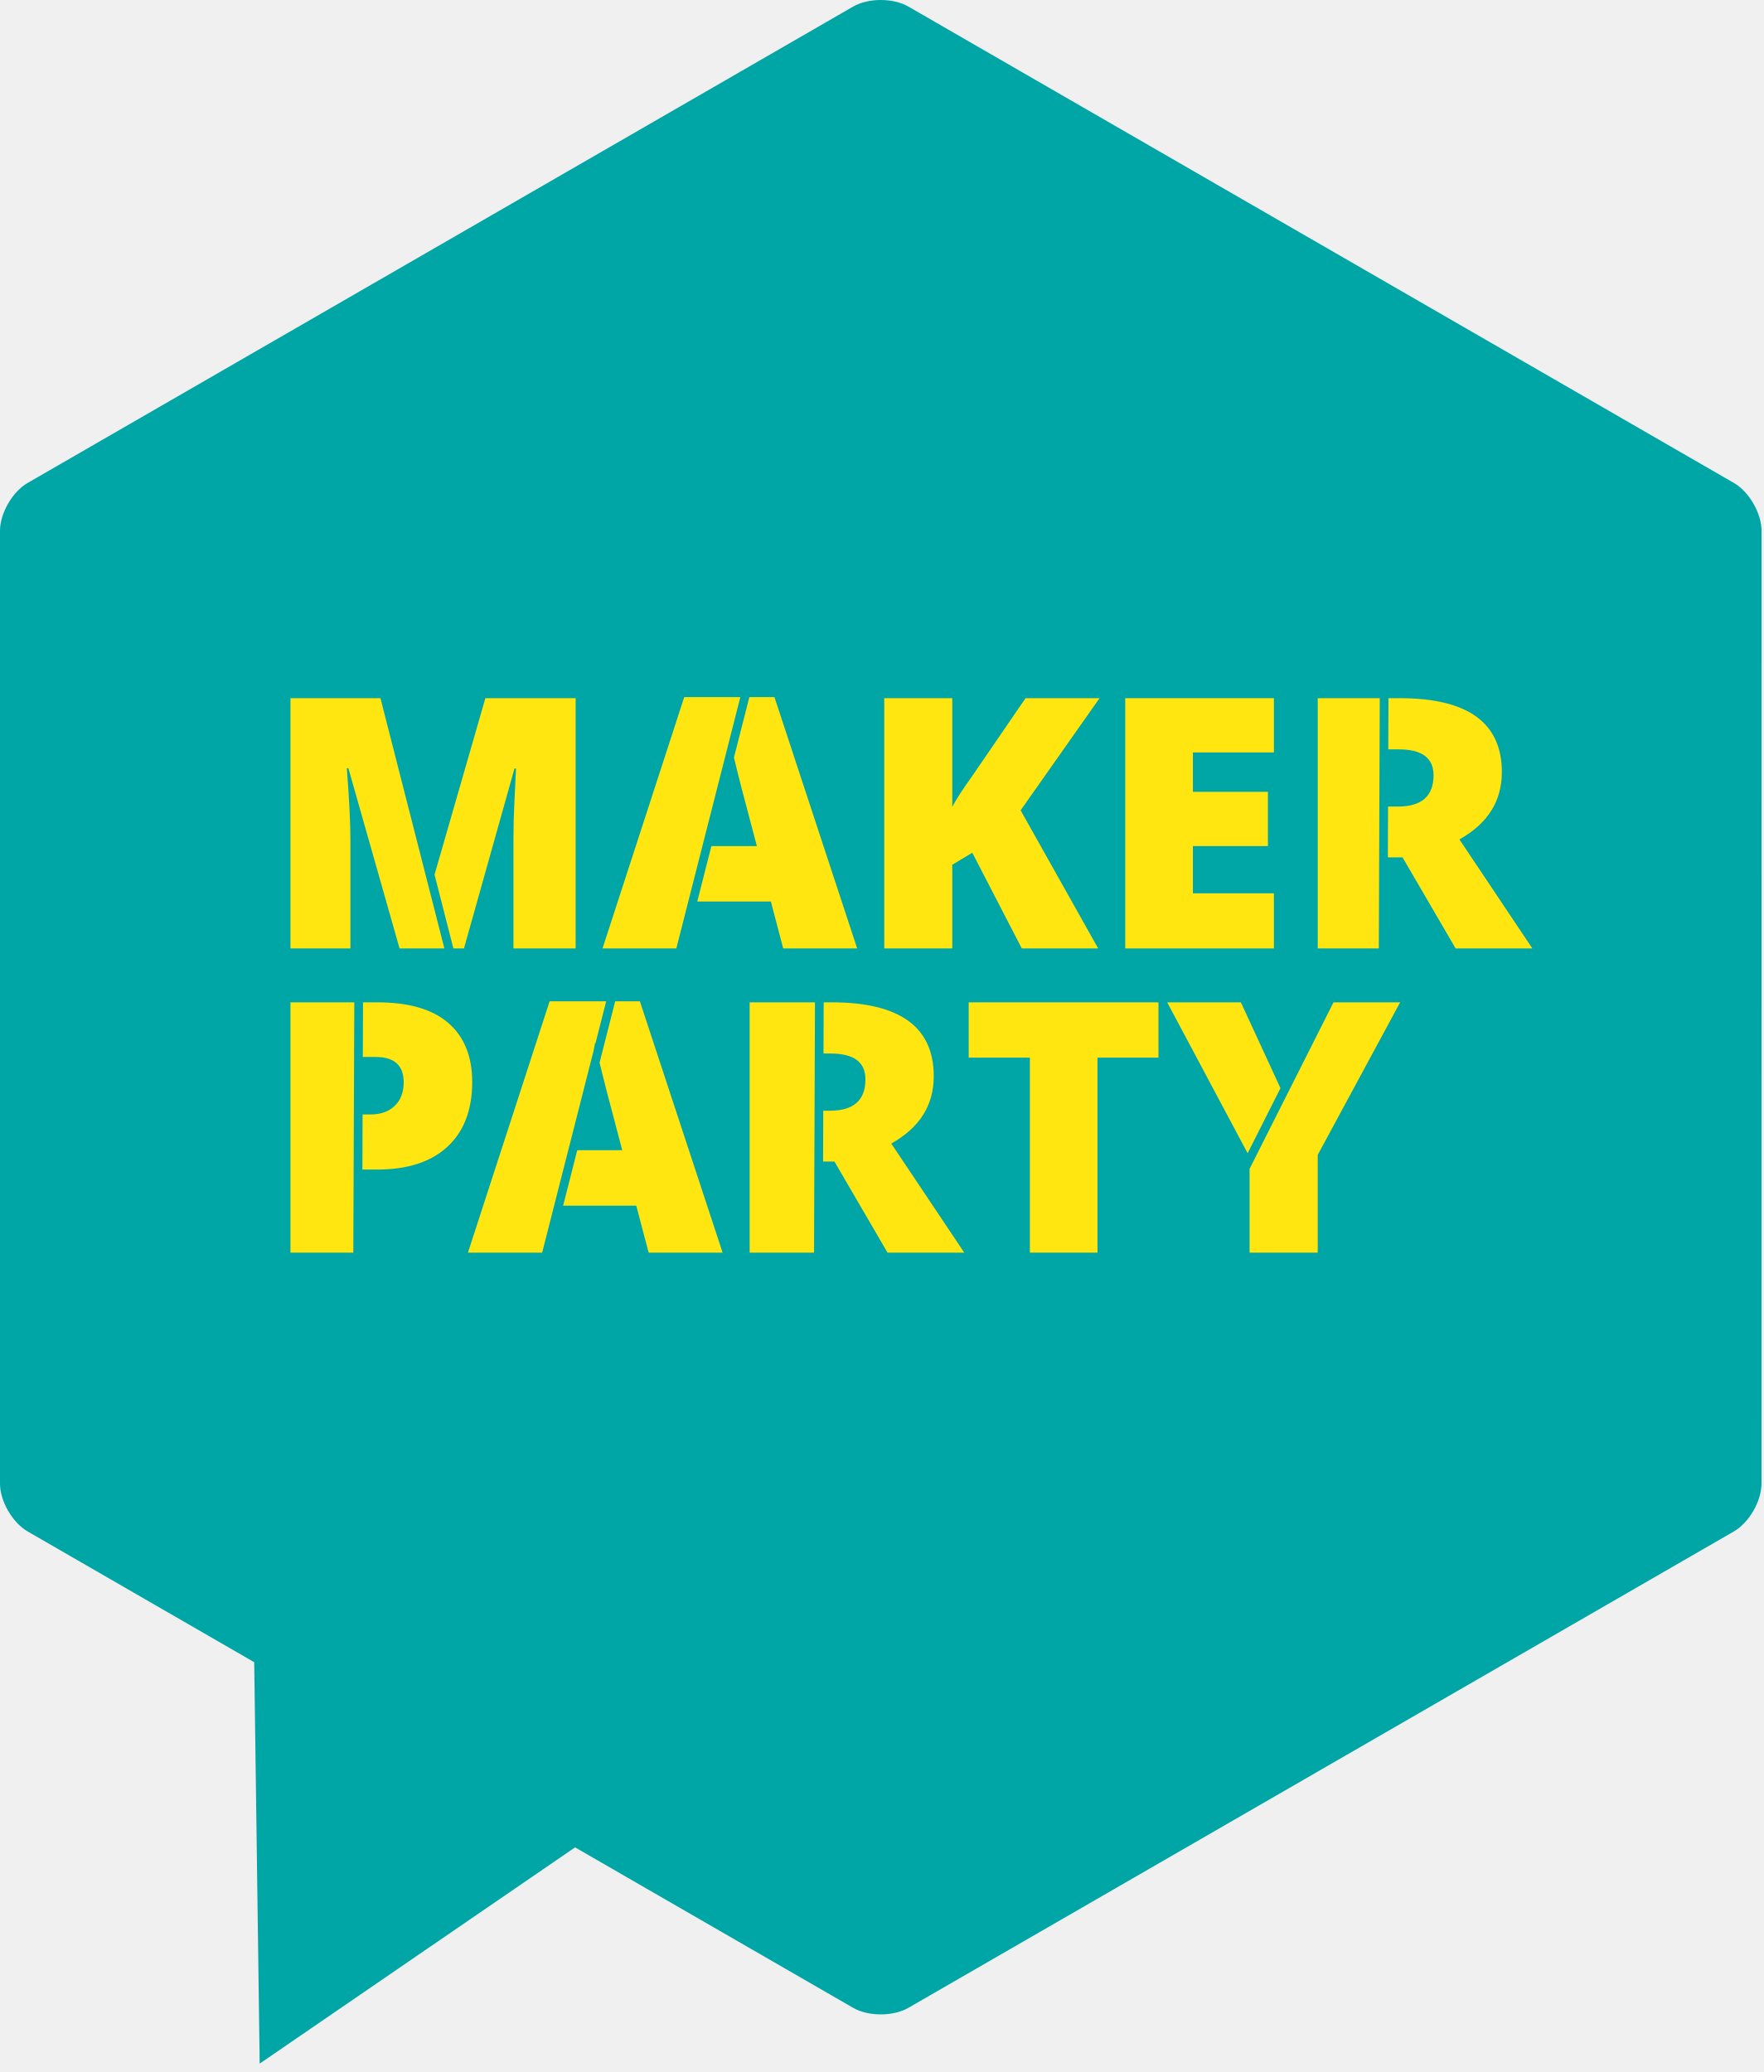
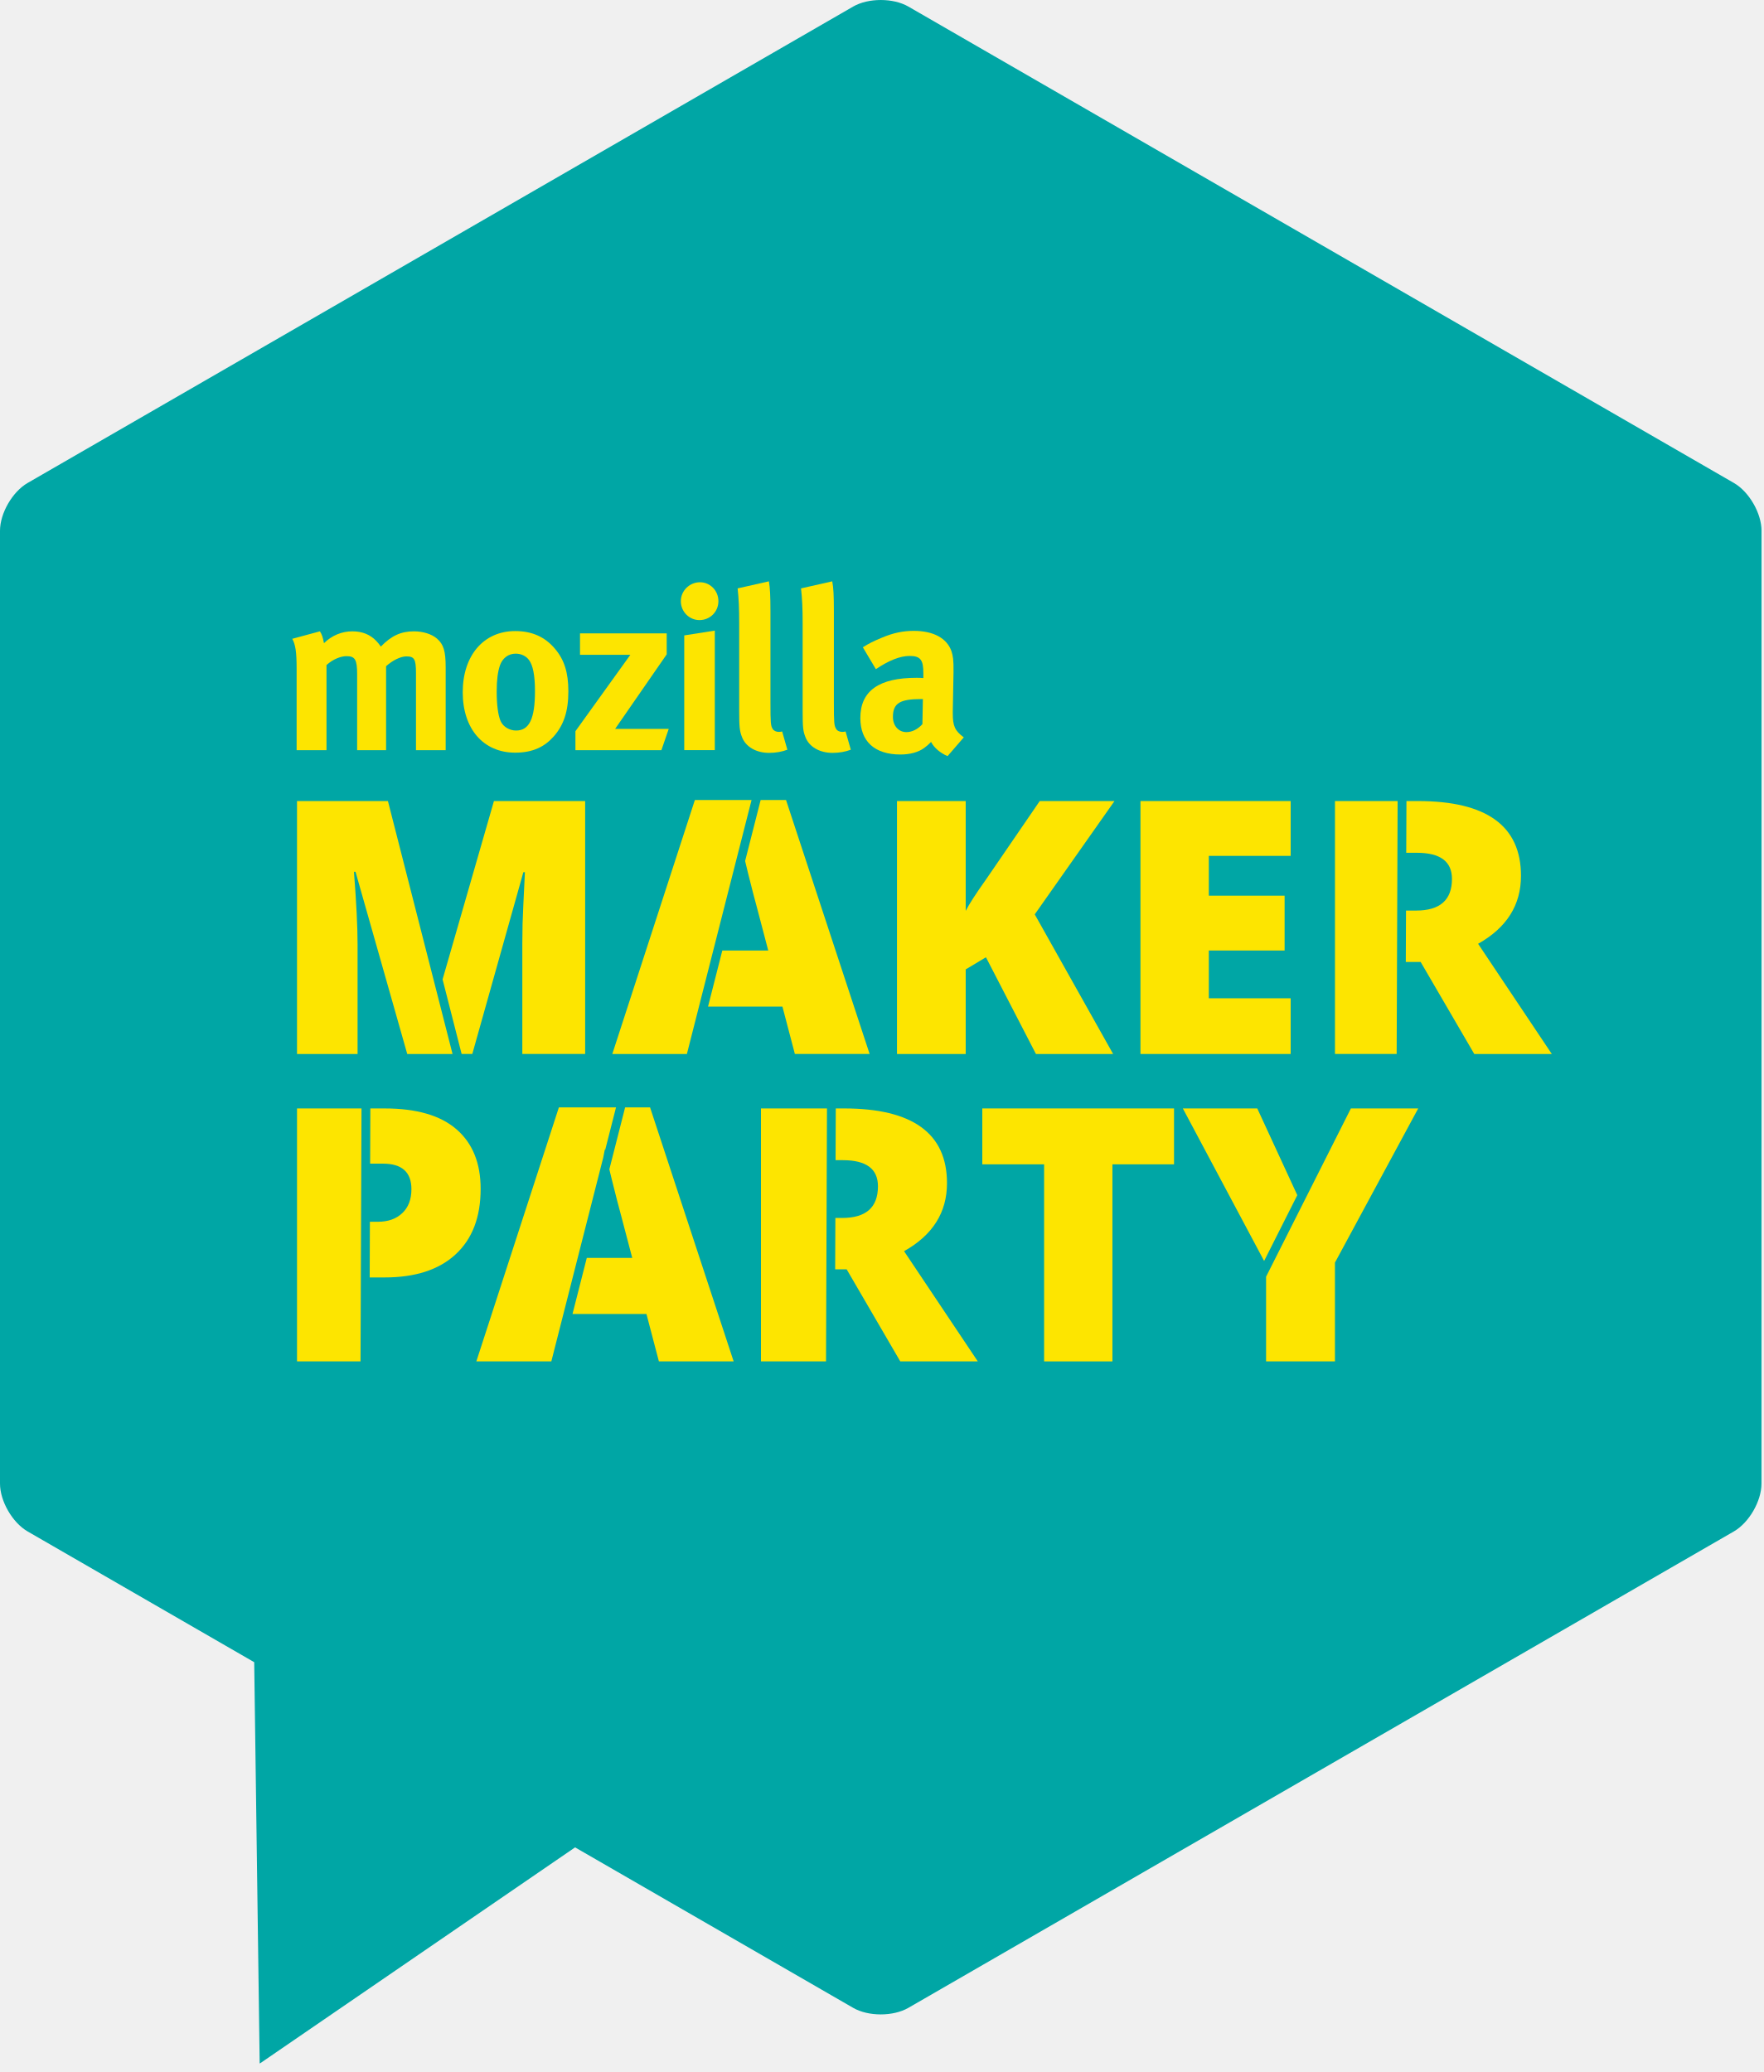
- <svg xmlns="http://www.w3.org/2000/svg" width="160px" height="188px" viewBox="0 0 160 188" version="1.1">
-   <defs />
-   <g id="Wireframing" stroke="none" stroke-width="1" fill="none" fill-rule="evenodd">
-     <g id="1200px---Desktop-Homepage-Copy-5" transform="translate(-916, -549)">
-       <g id="MakerPartyLogo-2" transform="translate(916, 549)">
-         <path d="M157.295,43.82 L82.407,0.597 C81.028,-0.199 78.772,-0.199 77.394,0.597 L2.506,43.82 C1.128,44.616 0,46.569 0,48.161 L0,134.613 C0,136.204 1.128,138.158 2.506,138.953 L23.061,150.817 L23.558,187.238 L52.17,167.618 L77.394,182.177 C78.772,182.973 81.028,182.973 82.407,182.177 L157.291,138.953 C158.67,138.158 159.798,136.204 159.798,134.613 L159.802,48.161 C159.802,46.569 158.674,44.616 157.295,43.82" id="Fill-1" fill="#00A6A5" />
-         <path d="M86.388,78.46 L88.205,77.374 L92.694,86.056 L99.623,86.056 L92.587,73.523 L99.747,63.348 L93.036,63.348 L88.268,70.307 C87.325,71.633 86.694,72.6 86.388,73.211 L86.388,63.348 L80.217,63.348 L80.217,86.056 L86.388,86.056 L86.388,78.46" id="Fill-2" fill="#FFE611" />
-         <polygon id="Fill-3" fill="#FFE611" points="108.216 81.056 108.216 76.768 115.021 76.768 115.021 71.844 108.216 71.844 108.216 68.271 115.565 68.271 115.565 63.348 102.079 63.348 102.079 86.056 115.565 86.056 115.565 81.056" />
-         <polyline id="Fill-4" fill="#FFE611" points="87.878 95.963 93.428 95.963 93.428 113.656 99.561 113.656 99.561 95.963 105.093 95.963 105.093 90.945 87.878 90.945 87.878 95.963" />
-         <path d="M70.257,63.255 L67.977,63.255 L66.583,68.732 C66.661,69.064 66.748,69.425 66.846,69.824 C67.174,71.139 67.451,72.212 67.679,73.041 L68.66,76.768 L64.535,76.768 L63.253,81.8 L69.933,81.8 L71.05,86.056 L77.761,86.056 L70.257,63.255" id="Fill-5" fill="#FFE611" />
-         <path d="M66.187,67.079 C66.191,67.052 66.197,67.022 66.202,66.997 C66.203,67 66.204,67.006 66.204,67.01 L67.16,63.255 L62.07,63.255 L54.659,86.056 L61.354,86.056 L66.187,67.079" id="Fill-6" fill="#FFE611" />
-         <polyline id="Fill-7" fill="#FFE611" points="116.16 98.732 112.567 90.945 105.884 90.945 113.182 104.64 116.16 98.732" />
-         <polyline id="Fill-8" fill="#FFE611" points="120.973 90.945 113.358 106.052 113.358 113.656 119.541 113.656 119.541 104.786 127.017 90.945 120.973 90.945" />
-         <path d="M53.847,95.344 C53.908,95.045 53.956,94.796 53.992,94.596 C53.998,94.628 54.005,94.665 54.011,94.698 L54.991,90.851 L49.86,90.851 L42.45,113.656 L49.183,113.656 L53.847,95.344" id="Fill-9" fill="#FFE611" />
-         <path d="M58.048,90.851 L55.808,90.851 L54.392,96.415 C54.465,96.722 54.547,97.055 54.637,97.421 C54.963,98.734 55.24,99.81 55.469,100.637 L56.448,104.365 L52.367,104.365 L51.085,109.397 L57.722,109.397 L58.841,113.656 L65.553,113.656 L58.048,90.851" id="Fill-10" fill="#FFE611" />
-         <polyline id="Fill-11" fill="#FFE611" points="125.169 63.348 119.543 63.348 119.543 86.056 125.081 86.056 125.169 63.348" />
-         <path d="M132.394,76.163 C134.962,74.723 136.244,72.688 136.244,70.058 C136.244,65.582 133.159,63.348 126.985,63.348 L125.959,63.348 L125.941,67.993 L126.891,67.993 C128.995,67.993 130.047,68.771 130.047,70.339 C130.047,72.232 128.972,73.181 126.83,73.181 L125.921,73.181 L125.903,77.793 L127.235,77.793 L132.051,86.056 L139.012,86.056 L132.394,76.163" id="Fill-12" fill="#FFE611" />
-         <path d="M44.031,63.348 L39.42,79.359 L41.13,86.056 L42.088,86.056 L46.673,69.732 L46.811,69.732 C46.689,72.195 46.618,73.744 46.601,74.376 C46.589,75.007 46.579,75.582 46.579,76.102 L46.579,86.056 L52.22,86.056 L52.22,63.348 L44.031,63.348" id="Fill-13" fill="#FFE611" />
-         <path d="M36.247,86.056 L40.313,86.056 L34.513,63.348 L26.349,63.348 L26.349,86.056 L31.787,86.056 L31.787,76.193 C31.787,74.651 31.68,72.486 31.463,69.699 L31.603,69.699 L36.247,86.056" id="Fill-14" fill="#FFE611" />
-         <polyline id="Fill-15" fill="#FFE611" points="73.932 90.945 68.007 90.945 68.007 113.656 73.846 113.656 73.932 90.945" />
-         <path d="M80.853,103.76 C83.423,102.32 84.708,100.285 84.708,97.655 C84.708,93.182 81.621,90.945 75.45,90.945 L74.723,90.945 L74.705,95.59 L75.356,95.59 C77.459,95.59 78.51,96.371 78.51,97.932 C78.51,99.829 77.439,100.778 75.294,100.778 L74.686,100.778 L74.668,105.389 L75.699,105.389 L80.513,113.656 L87.475,113.656 L80.853,103.76" id="Fill-16" fill="#FFE611" />
-         <polyline id="Fill-17" fill="#FFE611" points="32.141 90.945 26.349 90.945 26.349 113.656 32.052 113.656 32.141 90.945" />
-         <path d="M40.676,92.824 C39.236,91.572 37.08,90.945 34.212,90.945 L32.934,90.945 L32.915,95.902 L34.072,95.902 C35.769,95.902 36.622,96.665 36.622,98.199 C36.622,99.11 36.348,99.824 35.805,100.34 C35.261,100.859 34.528,101.12 33.606,101.12 L32.894,101.12 L32.875,106.119 L34.212,106.119 C36.968,106.119 39.093,105.43 40.589,104.046 C42.086,102.664 42.837,100.703 42.837,98.167 C42.837,95.859 42.116,94.076 40.676,92.824" id="Fill-18" fill="#FFE611" />
+ <svg xmlns="http://www.w3.org/2000/svg" xmlns:xlink="http://www.w3.org/1999/xlink" width="160px" height="188px" viewBox="0 0 160 188" version="1.1">
+   <defs>
+     <polygon id="path-1" points="159.802 188 159.802 0.762 0 0.762 0 188 159.802 188" />
+   </defs>
+   <g id="Page-1" stroke="none" stroke-width="1" fill="none" fill-rule="evenodd">
+     <g transform="translate(0, -1)">
+       <g id="Group-3" transform="translate(0, 0.238)">
+         <mask id="mask-2" fill="white">
+           <use xlink:href="#path-1" />
+         </mask>
+         <g id="Clip-2" />
+         <path d="M157.295,44.583 L82.407,1.359 C81.028,0.564 78.772,0.564 77.394,1.359 L2.506,44.583 C1.128,45.379 0,47.331 0,48.923 L0,135.375 C0,136.966 1.128,138.919 2.506,139.715 L23.061,151.579 L23.557,188 L52.17,168.381 L77.394,182.94 C78.772,183.736 81.028,183.736 82.407,182.94 L157.291,139.715 C158.669,138.919 159.797,136.966 159.797,135.375 L159.802,48.923 C159.802,47.331 158.674,45.379 157.295,44.583" id="Fill-1" fill="#00A6A5" mask="url(#mask-2)" />
      </g>
+       <path d="M87.606,88.955 L89.443,87.857 L93.978,96.632 L100.979,96.632 L93.869,83.965 L101.104,73.682 L94.323,73.682 L89.505,80.715 C88.553,82.055 87.916,83.032 87.606,83.649 L87.606,73.682 L81.372,73.682 L81.372,96.632 L87.606,96.632 L87.606,88.955 Z" id="Fill-4" fill="#FDE500" />
+       <polygon id="Fill-6" fill="#FDE500" points="117.086 91.578 109.661 91.578 109.661 87.244 116.536 87.244 116.536 82.268 109.661 82.268 109.661 78.657 117.086 78.657 117.086 73.682 103.46 73.682 103.46 96.632 117.086 96.632" />
+       <polygon id="Fill-8" fill="#FDE500" points="89.112 106.644 94.719 106.644 94.719 124.525 100.916 124.525 100.916 106.644 106.505 106.644 106.505 101.572 89.112 101.572" />
+       <path d="M71.307,73.588 L69.004,73.588 L67.595,79.122 C67.674,79.458 67.762,79.823 67.861,80.227 C68.192,81.555 68.472,82.639 68.703,83.478 L69.693,87.244 L65.526,87.244 L64.231,92.331 L70.98,92.331 L72.109,96.631 L78.89,96.631 L71.307,73.588 Z" id="Fill-10" fill="#FDE500" />
+       <path d="M67.195,77.453 C67.199,77.426 67.205,77.395 67.21,77.369 C67.211,77.373 67.212,77.379 67.213,77.383 L68.179,73.589 L63.036,73.589 L55.547,96.632 L62.313,96.632 L67.195,77.453 Z" id="Fill-12" fill="#FDE500" />
+       <polygon id="Fill-14" fill="#FDE500" points="117.687 109.442 114.056 101.572 107.305 101.572 114.678 115.413" />
+       <polygon id="Fill-16" fill="#FDE500" points="122.549 101.573 114.856 116.84 114.856 124.525 121.103 124.525 121.103 115.561 128.656 101.573" />
+       <path d="M54.727,106.018 C54.789,105.717 54.838,105.464 54.874,105.263 C54.88,105.294 54.887,105.332 54.893,105.365 L55.883,101.478 L50.7,101.478 L43.212,124.525 L50.015,124.525 L54.727,106.018 Z" id="Fill-18" fill="#FDE500" />
+       <path d="M58.972,101.478 L56.709,101.478 L55.278,107.1 C55.352,107.411 55.435,107.748 55.526,108.117 C55.855,109.444 56.135,110.531 56.366,111.368 L57.355,115.135 L53.232,115.135 L51.937,120.22 L58.643,120.22 L59.773,124.525 L66.555,124.525 L58.972,101.478 Z" id="Fill-20" fill="#FDE500" />
+       <polygon id="Fill-22" fill="#FDE500" points="126.789 73.682 121.105 73.682 121.105 96.631 126.701 96.631" />
+       <path d="M134.089,86.633 C136.684,85.178 137.98,83.122 137.98,80.463 C137.98,75.94 134.863,73.682 128.625,73.682 L127.589,73.682 L127.57,78.376 L128.529,78.376 C130.655,78.376 131.719,79.162 131.719,80.747 C131.719,82.66 130.632,83.619 128.468,83.619 L127.55,83.619 L127.531,88.281 L128.877,88.281 L133.742,96.632 L140.776,96.632 L134.089,86.633 Z" id="Fill-24" fill="#FDE500" />
+       <path d="M44.809,73.682 L40.15,89.863 L41.878,96.631 L42.846,96.631 L47.479,80.133 L47.619,80.133 C47.495,82.622 47.423,84.188 47.406,84.827 C47.394,85.464 47.384,86.045 47.384,86.571 L47.384,96.631 L53.084,96.631 L53.084,73.682 L44.809,73.682 Z" id="Fill-26" fill="#FDE500" />
+       <path d="M36.944,96.632 L41.053,96.632 L35.192,73.683 L26.944,73.683 L26.944,96.632 L32.438,96.632 L32.438,86.663 C32.438,85.105 32.33,82.917 32.11,80.1 L32.252,80.1 L36.944,96.632 Z" id="Fill-28" fill="#FDE500" />
+       <polygon id="Fill-30" fill="#FDE500" points="75.021 101.573 69.034 101.573 69.034 124.525 74.934 124.525" />
+       <path d="M82.014,114.523 C84.611,113.068 85.909,111.012 85.909,108.354 C85.909,103.834 82.79,101.572 76.555,101.572 L75.82,101.572 L75.802,106.267 L76.46,106.267 C78.584,106.267 79.646,107.056 79.646,108.634 C79.646,110.55 78.564,111.51 76.397,111.51 L75.783,111.51 L75.765,116.169 L76.806,116.169 L81.671,124.525 L88.704,124.525 L82.014,114.523 Z" id="Fill-32" fill="#FDE500" />
+       <polygon id="Fill-34" fill="#FDE500" points="32.795 101.573 26.945 101.573 26.945 124.525 32.706 124.525" />
+       <path d="M41.419,103.472 C39.964,102.206 37.787,101.573 34.888,101.573 L33.597,101.573 L33.578,106.582 L34.747,106.582 C36.461,106.582 37.324,107.353 37.324,108.903 C37.324,109.823 37.047,110.546 36.498,111.067 C35.948,111.593 35.208,111.855 34.277,111.855 L33.556,111.855 L33.538,116.907 L34.888,116.907 C37.674,116.907 39.82,116.212 41.332,114.812 C42.844,113.416 43.603,111.434 43.603,108.871 C43.603,106.538 42.874,104.737 41.419,103.472" id="Fill-36" fill="#FDE500" />
+       <path d="M29.021,58.283 C29.206,58.568 29.287,58.822 29.39,59.357 C30.112,58.654 31.003,58.283 31.973,58.283 C32.851,58.283 33.571,58.568 34.128,59.148 C34.277,59.295 34.421,59.483 34.548,59.666 C35.517,58.674 36.384,58.283 37.548,58.283 C38.376,58.283 39.161,58.529 39.641,58.943 C40.239,59.46 40.43,60.082 40.43,61.53 L40.43,69.064 L37.737,69.064 L37.737,62.07 C37.737,60.802 37.587,60.557 36.866,60.557 C36.348,60.557 35.621,60.909 35.024,61.447 L35.024,69.064 L32.399,69.064 L32.399,62.17 C32.399,60.848 32.207,60.536 31.436,60.536 C30.924,60.536 30.216,60.802 29.619,61.342 L29.619,69.064 L26.909,69.064 L26.909,61.674 C26.909,60.144 26.804,59.483 26.513,58.962 L29.021,58.283 Z" id="Fill-38" fill="#FDE500" />
+       <path d="M50.336,59.854 C51.183,60.847 51.56,62.005 51.56,63.723 C51.56,65.544 51.143,66.788 50.23,67.822 C49.427,68.732 48.37,69.292 46.736,69.292 C43.856,69.292 41.978,67.139 41.978,63.808 C41.978,60.474 43.877,58.259 46.736,58.259 C48.248,58.259 49.427,58.778 50.336,59.854 M45.35,61.385 C45.16,61.946 45.059,62.689 45.059,63.745 C45.059,64.965 45.183,65.879 45.41,66.416 C45.66,66.994 46.283,67.284 46.817,67.284 C48.018,67.284 48.532,66.209 48.532,63.705 C48.532,62.277 48.345,61.342 47.975,60.866 C47.709,60.516 47.275,60.308 46.777,60.308 C46.113,60.308 45.575,60.721 45.35,61.385" id="Fill-40" fill="#FDE500" />
+       <polygon id="Fill-42" fill="#FDE500" points="60.482 58.467 60.482 60.371 55.8 67.138 60.664 67.138 60.001 69.064 52.201 69.064 52.201 67.346 57.183 60.413 52.617 60.413 52.617 58.467" />
+       <path d="M65.172,55.549 C65.172,56.501 64.414,57.263 63.455,57.263 C62.528,57.263 61.764,56.501 61.764,55.549 C61.764,54.598 62.553,53.83 63.502,53.83 C64.432,53.83 65.172,54.598 65.172,55.549 L65.172,55.549 Z M64.846,58.217 L64.846,69.063 L62.073,69.063 L62.073,58.653 L64.846,58.217 Z" id="Fill-44" fill="#FDE500" />
+       <path d="M69.895,56.502 L69.895,64.758 C69.895,66.583 69.917,66.829 70.083,67.118 C70.189,67.307 70.413,67.407 70.644,67.407 C70.744,67.407 70.803,67.407 70.954,67.369 L71.427,69.023 C70.954,69.208 70.374,69.311 69.773,69.311 C68.591,69.311 67.639,68.755 67.308,67.866 C67.1,67.329 67.057,66.994 67.057,65.485 L67.057,57.575 C67.057,56.19 67.02,55.343 66.917,54.387 L69.752,53.746 C69.852,54.324 69.895,55.009 69.895,56.502" id="Fill-46" fill="#FDE500" />
+       <path d="M75.647,56.502 L75.647,64.758 C75.647,66.583 75.671,66.829 75.842,67.118 C75.939,67.307 76.164,67.407 76.395,67.407 C76.498,67.407 76.562,67.407 76.709,67.369 L77.183,69.023 C76.709,69.208 76.128,69.311 75.526,69.311 C74.345,69.311 73.391,68.755 73.061,67.866 C72.85,67.329 72.815,66.994 72.815,65.485 L72.815,57.575 C72.815,56.19 72.773,55.343 72.667,54.387 L75.499,53.746 C75.612,54.324 75.647,55.009 75.647,56.502" id="Fill-48" fill="#FDE500" />
+       <path d="M79.999,58.861 C81.03,58.425 81.916,58.241 82.892,58.241 C84.677,58.241 85.895,58.901 86.313,60.082 C86.45,60.516 86.515,60.847 86.501,61.987 L86.434,65.543 L86.434,65.733 C86.434,66.87 86.622,67.307 87.433,67.904 L85.961,69.605 C85.314,69.333 84.736,68.855 84.466,68.319 C84.263,68.528 84.033,68.731 83.824,68.877 C83.309,69.251 82.559,69.459 81.69,69.459 C79.331,69.459 78.048,68.256 78.048,66.149 C78.048,63.66 79.77,62.5 83.141,62.5 C83.344,62.5 83.535,62.5 83.765,62.523 L83.765,62.091 C83.765,60.91 83.535,60.516 82.515,60.516 C81.636,60.516 80.593,60.948 79.457,61.716 L78.275,59.729 C78.837,59.376 79.252,59.17 79.999,58.861 L79.999,58.861 Z M83.594,64.428 C81.676,64.428 81.004,64.778 81.004,66.045 C81.004,66.87 81.528,67.428 82.231,67.428 C82.746,67.428 83.268,67.159 83.678,66.705 L83.723,64.428 L83.594,64.428 Z" id="Fill-50" fill="#FDE500" />
    </g>
  </g>
</svg>
